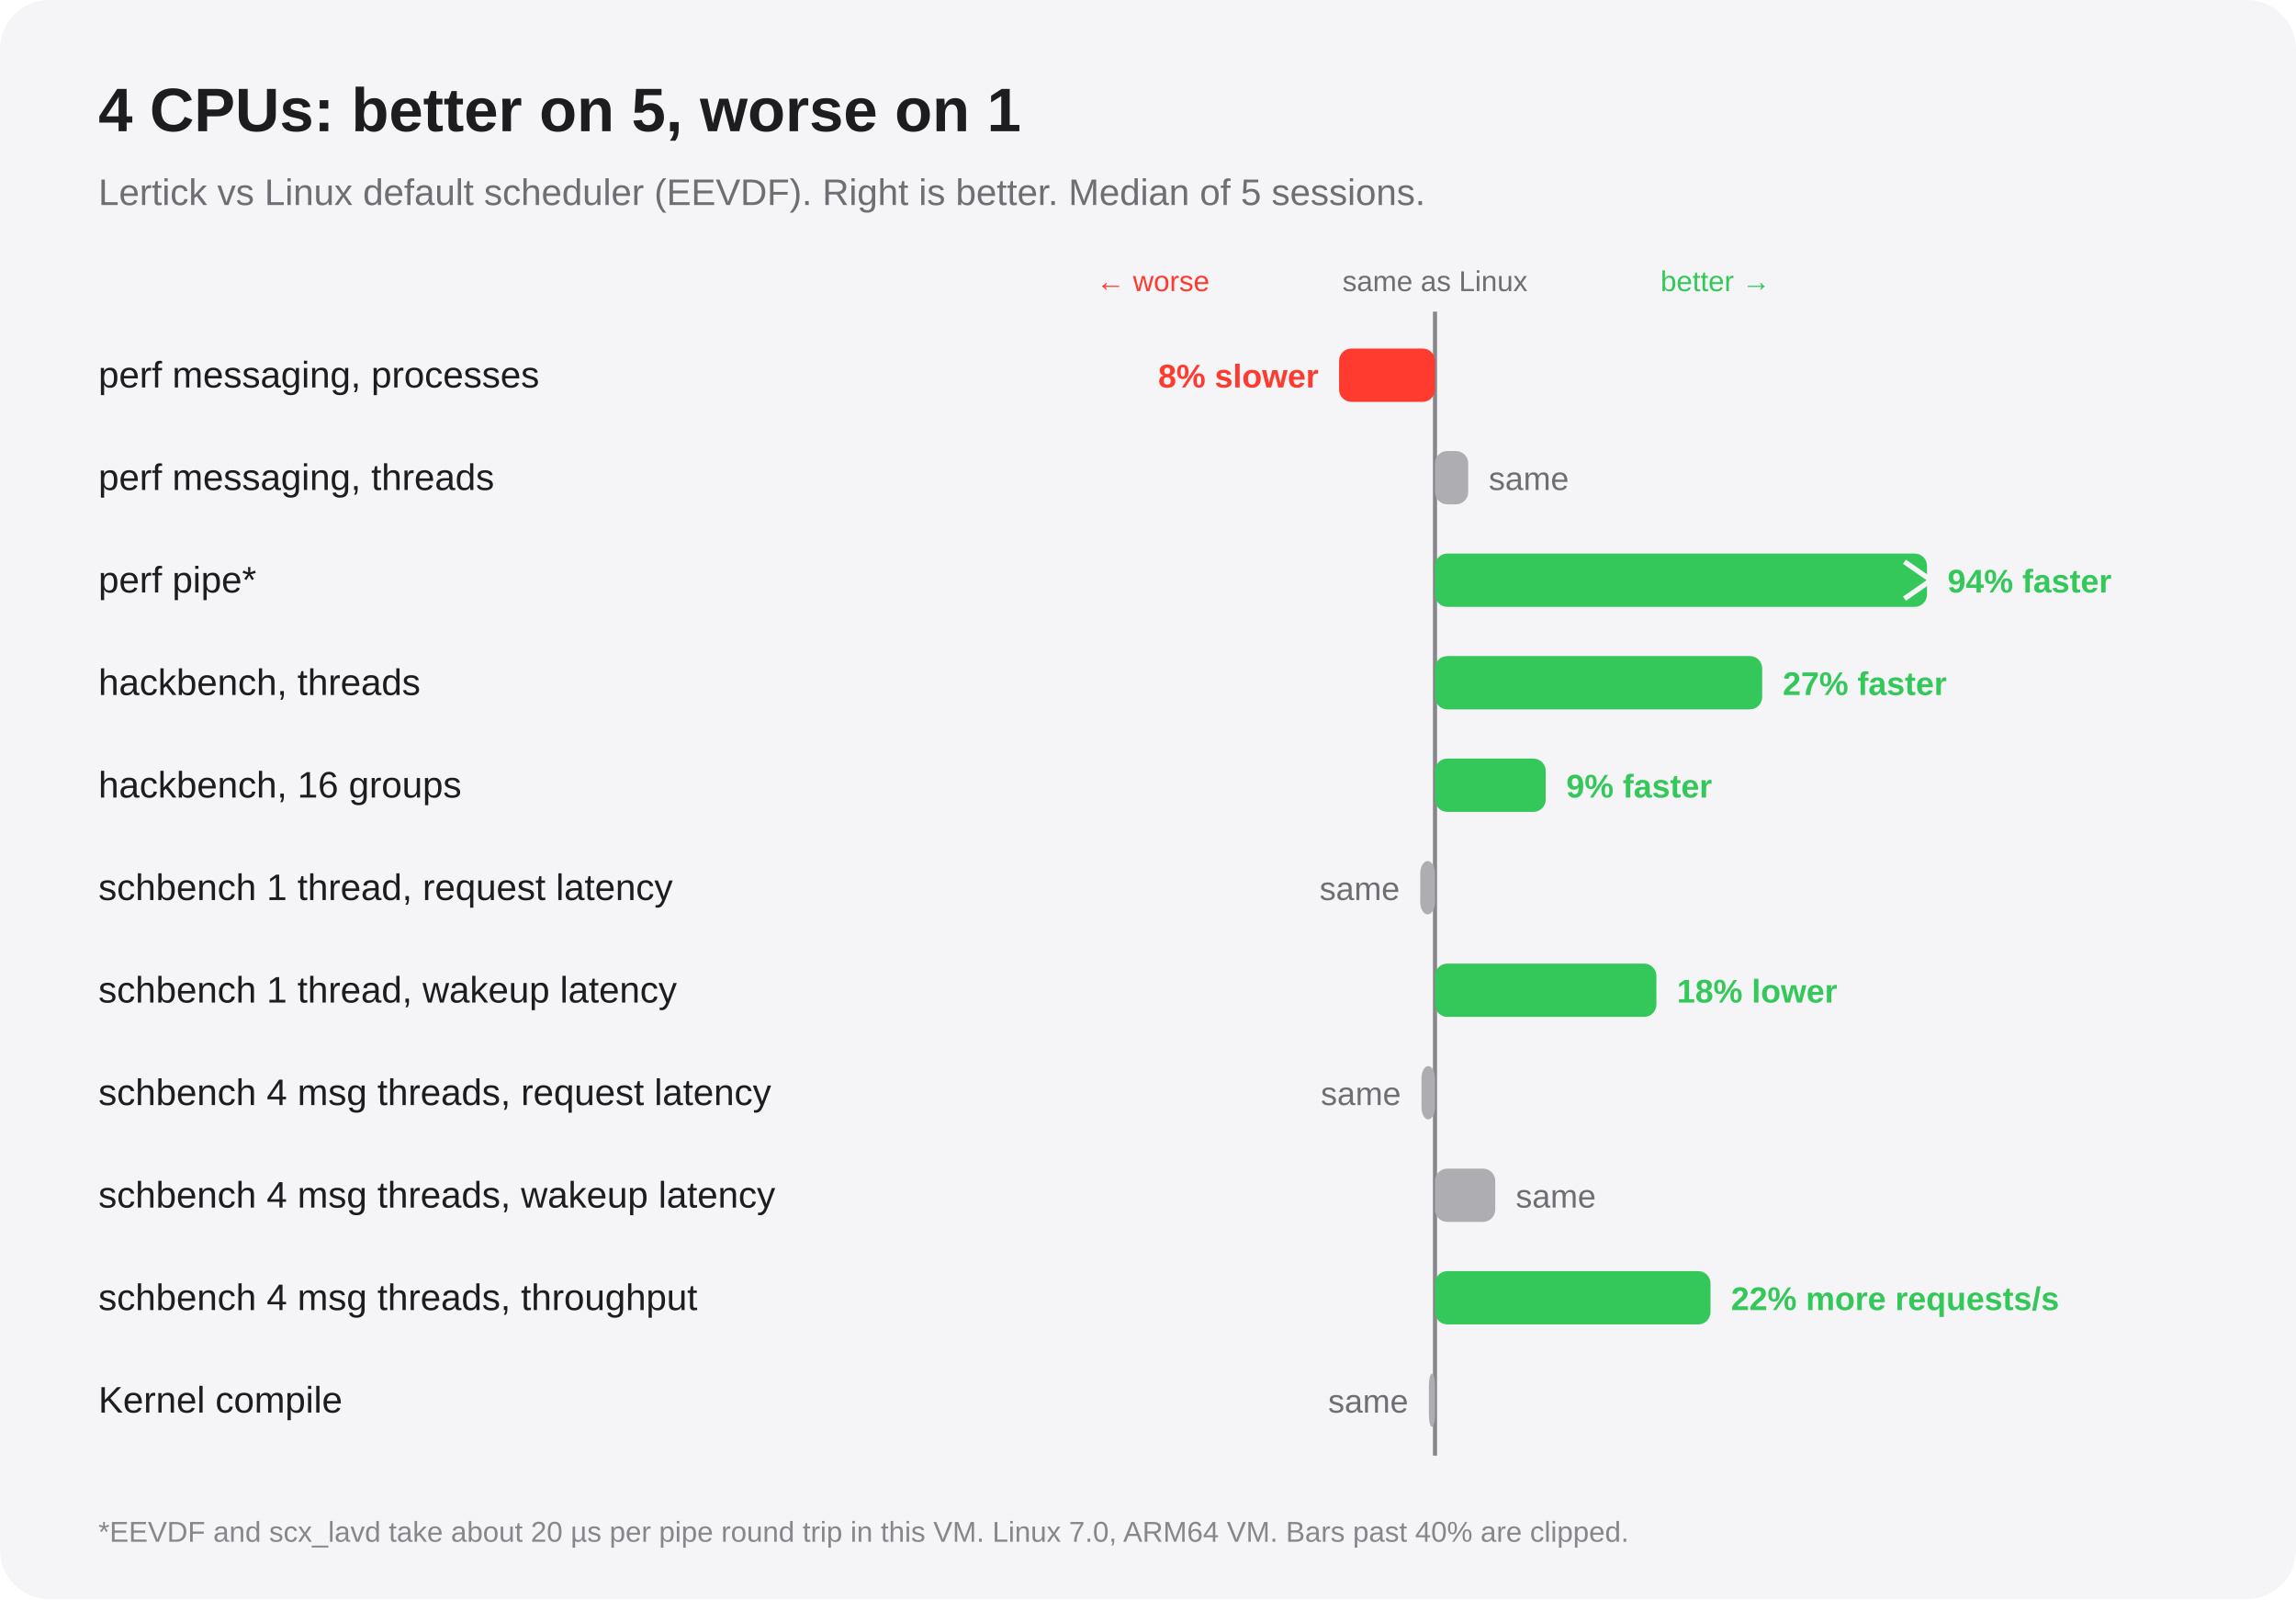
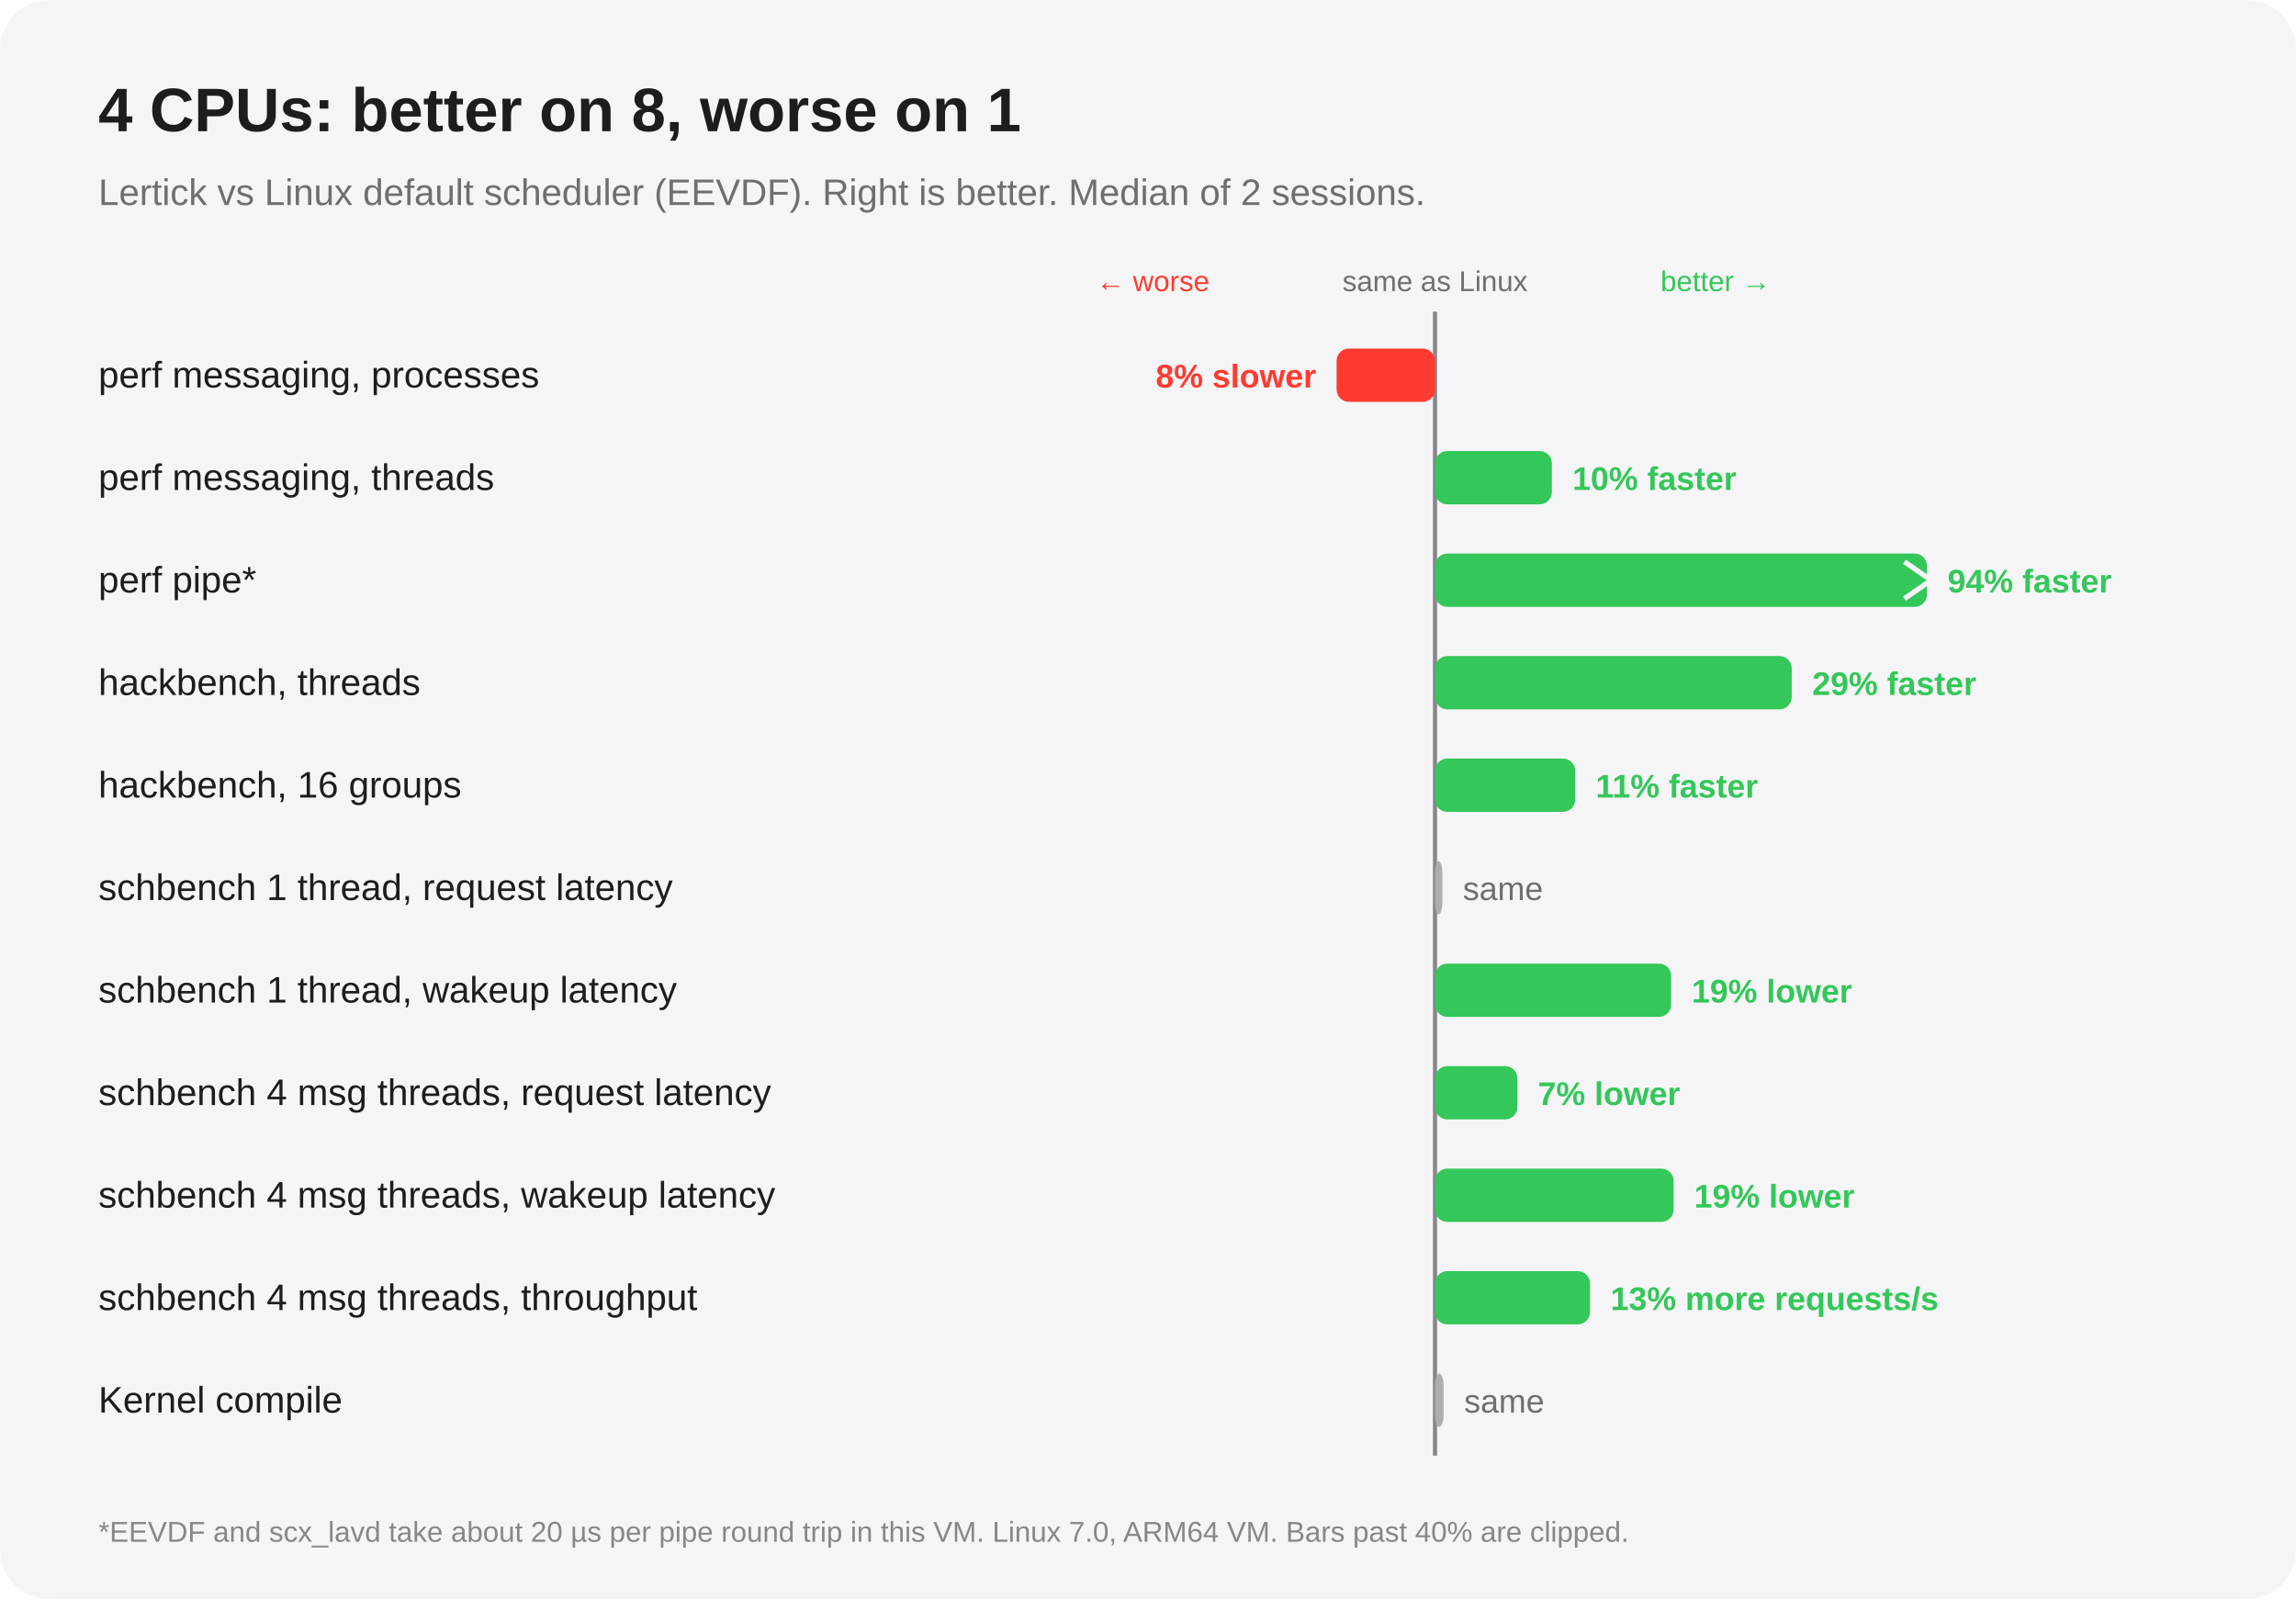
<svg xmlns="http://www.w3.org/2000/svg" width="1120" height="780" viewBox="0 0 1120 780" role="img" aria-labelledby="t d">
  <rect width="1120" height="780" rx="24" fill="#f5f5f7" />
-   <text x="48" y="64" font-family="-apple-system,BlinkMacSystemFont,SF Pro Display,Segoe UI,Arial,sans-serif" font-size="30" font-weight="700" fill="#1d1d1f">4 CPUs: better on 5, worse on 1</text>
-   <text x="48" y="100" font-family="-apple-system,BlinkMacSystemFont,SF Pro Display,Segoe UI,Arial,sans-serif" font-size="18" fill="#6e6e73">Lertick vs Linux default scheduler (EEVDF). Right is better. Median of 5 sessions.</text>
+   <text x="48" y="64" font-family="-apple-system,BlinkMacSystemFont,SF Pro Display,Segoe UI,Arial,sans-serif" font-size="30" font-weight="700" fill="#1d1d1f">4 CPUs: better on 8, worse on 1</text>
+   <text x="48" y="100" font-family="-apple-system,BlinkMacSystemFont,SF Pro Display,Segoe UI,Arial,sans-serif" font-size="18" fill="#6e6e73">Lertick vs Linux default scheduler (EEVDF). Right is better. Median of 2 sessions.</text>
  <line x1="700" y1="152" x2="700" y2="710" stroke="#86868b" stroke-width="2" />
  <text x="700" y="142" text-anchor="middle" font-family="-apple-system,BlinkMacSystemFont,SF Pro Display,Segoe UI,Arial,sans-serif" font-size="14" fill="#6e6e73">same as Linux</text>
  <text x="590" y="142" text-anchor="end" font-family="-apple-system,BlinkMacSystemFont,SF Pro Display,Segoe UI,Arial,sans-serif" font-size="14" fill="#ff3b30">← worse</text>
  <text x="810" y="142" font-family="-apple-system,BlinkMacSystemFont,SF Pro Display,Segoe UI,Arial,sans-serif" font-size="14" fill="#34c759">better →</text>
  <text x="48" y="189" font-family="-apple-system,BlinkMacSystemFont,SF Pro Display,Segoe UI,Arial,sans-serif" font-size="18" fill="#1d1d1f">perf messaging, processes</text>
-   <rect x="653.2" y="170" width="46.8" height="26" rx="6" fill="#ff3b30" />
-   <text x="643.2" y="189" text-anchor="end" font-family="-apple-system,BlinkMacSystemFont,SF Pro Display,Segoe UI,Arial,sans-serif" font-size="16" font-weight="700" fill="#ff3b30">8% slower</text>
+   <rect x="652.0" y="170" width="48.0" height="26" rx="6" fill="#ff3b30" />
+   <text x="642.0" y="189" text-anchor="end" font-family="-apple-system,BlinkMacSystemFont,SF Pro Display,Segoe UI,Arial,sans-serif" font-size="16" font-weight="700" fill="#ff3b30">8% slower</text>
  <text x="48" y="239" font-family="-apple-system,BlinkMacSystemFont,SF Pro Display,Segoe UI,Arial,sans-serif" font-size="18" fill="#1d1d1f">perf messaging, threads</text>
-   <rect x="700.0" y="220" width="16.2" height="26" rx="6" fill="#aeaeb2" />
-   <text x="726.2" y="239" font-family="-apple-system,BlinkMacSystemFont,SF Pro Display,Segoe UI,Arial,sans-serif" font-size="16" font-weight="400" fill="#6e6e73">same</text>
+   <rect x="700.0" y="220" width="57.0" height="26" rx="6" fill="#34c759" />
+   <text x="767.0" y="239" font-family="-apple-system,BlinkMacSystemFont,SF Pro Display,Segoe UI,Arial,sans-serif" font-size="16" font-weight="700" fill="#34c759">10% faster</text>
  <text x="48" y="289" font-family="-apple-system,BlinkMacSystemFont,SF Pro Display,Segoe UI,Arial,sans-serif" font-size="18" fill="#1d1d1f">perf pipe*</text>
  <rect x="700.0" y="270" width="240.0" height="26" rx="6" fill="#34c759" />
  <path d="M929.0 274 L942.0 283.0 L929.0 292" fill="none" stroke="#f5f5f7" stroke-width="2.5" />
  <text x="950.0" y="289" font-family="-apple-system,BlinkMacSystemFont,SF Pro Display,Segoe UI,Arial,sans-serif" font-size="16" font-weight="700" fill="#34c759">94% faster</text>
  <text x="48" y="339" font-family="-apple-system,BlinkMacSystemFont,SF Pro Display,Segoe UI,Arial,sans-serif" font-size="18" fill="#1d1d1f">hackbench, threads</text>
-   <rect x="700.0" y="320" width="159.6" height="26" rx="6" fill="#34c759" />
-   <text x="869.6" y="339" font-family="-apple-system,BlinkMacSystemFont,SF Pro Display,Segoe UI,Arial,sans-serif" font-size="16" font-weight="700" fill="#34c759">27% faster</text>
+   <rect x="700.0" y="320" width="174.0" height="26" rx="6" fill="#34c759" />
+   <text x="884.0" y="339" font-family="-apple-system,BlinkMacSystemFont,SF Pro Display,Segoe UI,Arial,sans-serif" font-size="16" font-weight="700" fill="#34c759">29% faster</text>
  <text x="48" y="389" font-family="-apple-system,BlinkMacSystemFont,SF Pro Display,Segoe UI,Arial,sans-serif" font-size="18" fill="#1d1d1f">hackbench, 16 groups</text>
-   <rect x="700.0" y="370" width="54.0" height="26" rx="6" fill="#34c759" />
-   <text x="764.0" y="389" font-family="-apple-system,BlinkMacSystemFont,SF Pro Display,Segoe UI,Arial,sans-serif" font-size="16" font-weight="700" fill="#34c759">9% faster</text>
+   <rect x="700.0" y="370" width="68.4" height="26" rx="6" fill="#34c759" />
+   <text x="778.4" y="389" font-family="-apple-system,BlinkMacSystemFont,SF Pro Display,Segoe UI,Arial,sans-serif" font-size="16" font-weight="700" fill="#34c759">11% faster</text>
  <text x="48" y="439" font-family="-apple-system,BlinkMacSystemFont,SF Pro Display,Segoe UI,Arial,sans-serif" font-size="18" fill="#1d1d1f">schbench 1 thread, request latency</text>
-   <rect x="692.8" y="420" width="7.2" height="26" rx="6" fill="#aeaeb2" />
-   <text x="682.8" y="439" text-anchor="end" font-family="-apple-system,BlinkMacSystemFont,SF Pro Display,Segoe UI,Arial,sans-serif" font-size="16" font-weight="400" fill="#6e6e73">same</text>
+   <rect x="700.0" y="420" width="3.6" height="26" rx="6" fill="#aeaeb2" />
+   <text x="713.6" y="439" font-family="-apple-system,BlinkMacSystemFont,SF Pro Display,Segoe UI,Arial,sans-serif" font-size="16" font-weight="400" fill="#6e6e73">same</text>
  <text x="48" y="489" font-family="-apple-system,BlinkMacSystemFont,SF Pro Display,Segoe UI,Arial,sans-serif" font-size="18" fill="#1d1d1f">schbench 1 thread, wakeup latency</text>
-   <rect x="700.0" y="470" width="108.0" height="26" rx="6" fill="#34c759" />
-   <text x="818.0" y="489" font-family="-apple-system,BlinkMacSystemFont,SF Pro Display,Segoe UI,Arial,sans-serif" font-size="16" font-weight="700" fill="#34c759">18% lower</text>
+   <rect x="700.0" y="470" width="115.2" height="26" rx="6" fill="#34c759" />
+   <text x="825.2" y="489" font-family="-apple-system,BlinkMacSystemFont,SF Pro Display,Segoe UI,Arial,sans-serif" font-size="16" font-weight="700" fill="#34c759">19% lower</text>
  <text x="48" y="539" font-family="-apple-system,BlinkMacSystemFont,SF Pro Display,Segoe UI,Arial,sans-serif" font-size="18" fill="#1d1d1f">schbench 4 msg threads, request latency</text>
-   <rect x="693.4" y="520" width="6.6" height="26" rx="6" fill="#aeaeb2" />
-   <text x="683.4" y="539" text-anchor="end" font-family="-apple-system,BlinkMacSystemFont,SF Pro Display,Segoe UI,Arial,sans-serif" font-size="16" font-weight="400" fill="#6e6e73">same</text>
+   <rect x="700.0" y="520" width="40.2" height="26" rx="6" fill="#34c759" />
+   <text x="750.2" y="539" font-family="-apple-system,BlinkMacSystemFont,SF Pro Display,Segoe UI,Arial,sans-serif" font-size="16" font-weight="700" fill="#34c759">7% lower</text>
  <text x="48" y="589" font-family="-apple-system,BlinkMacSystemFont,SF Pro Display,Segoe UI,Arial,sans-serif" font-size="18" fill="#1d1d1f">schbench 4 msg threads, wakeup latency</text>
-   <rect x="700.0" y="570" width="29.4" height="26" rx="6" fill="#aeaeb2" />
-   <text x="739.4" y="589" font-family="-apple-system,BlinkMacSystemFont,SF Pro Display,Segoe UI,Arial,sans-serif" font-size="16" font-weight="400" fill="#6e6e73">same</text>
+   <rect x="700.0" y="570" width="116.4" height="26" rx="6" fill="#34c759" />
+   <text x="826.4" y="589" font-family="-apple-system,BlinkMacSystemFont,SF Pro Display,Segoe UI,Arial,sans-serif" font-size="16" font-weight="700" fill="#34c759">19% lower</text>
  <text x="48" y="639" font-family="-apple-system,BlinkMacSystemFont,SF Pro Display,Segoe UI,Arial,sans-serif" font-size="18" fill="#1d1d1f">schbench 4 msg threads, throughput</text>
-   <rect x="700.0" y="620" width="134.4" height="26" rx="6" fill="#34c759" />
-   <text x="844.4" y="639" font-family="-apple-system,BlinkMacSystemFont,SF Pro Display,Segoe UI,Arial,sans-serif" font-size="16" font-weight="700" fill="#34c759">22% more requests/s</text>
+   <rect x="700.0" y="620" width="75.6" height="26" rx="6" fill="#34c759" />
+   <text x="785.6" y="639" font-family="-apple-system,BlinkMacSystemFont,SF Pro Display,Segoe UI,Arial,sans-serif" font-size="16" font-weight="700" fill="#34c759">13% more requests/s</text>
  <text x="48" y="689" font-family="-apple-system,BlinkMacSystemFont,SF Pro Display,Segoe UI,Arial,sans-serif" font-size="18" fill="#1d1d1f">Kernel compile</text>
-   <rect x="697.0" y="670" width="3.0" height="26" rx="6" fill="#aeaeb2" />
-   <text x="687.0" y="689" text-anchor="end" font-family="-apple-system,BlinkMacSystemFont,SF Pro Display,Segoe UI,Arial,sans-serif" font-size="16" font-weight="400" fill="#6e6e73">same</text>
+   <rect x="700.0" y="670" width="4.2" height="26" rx="6" fill="#aeaeb2" />
+   <text x="714.2" y="689" font-family="-apple-system,BlinkMacSystemFont,SF Pro Display,Segoe UI,Arial,sans-serif" font-size="16" font-weight="400" fill="#6e6e73">same</text>
  <text x="48" y="752" font-family="-apple-system,BlinkMacSystemFont,SF Pro Display,Segoe UI,Arial,sans-serif" font-size="14" fill="#86868b">*EEVDF and scx_lavd take about 20 µs per pipe round trip in this VM. Linux 7.0, ARM64 VM. Bars past 40% are clipped.</text>
</svg>
